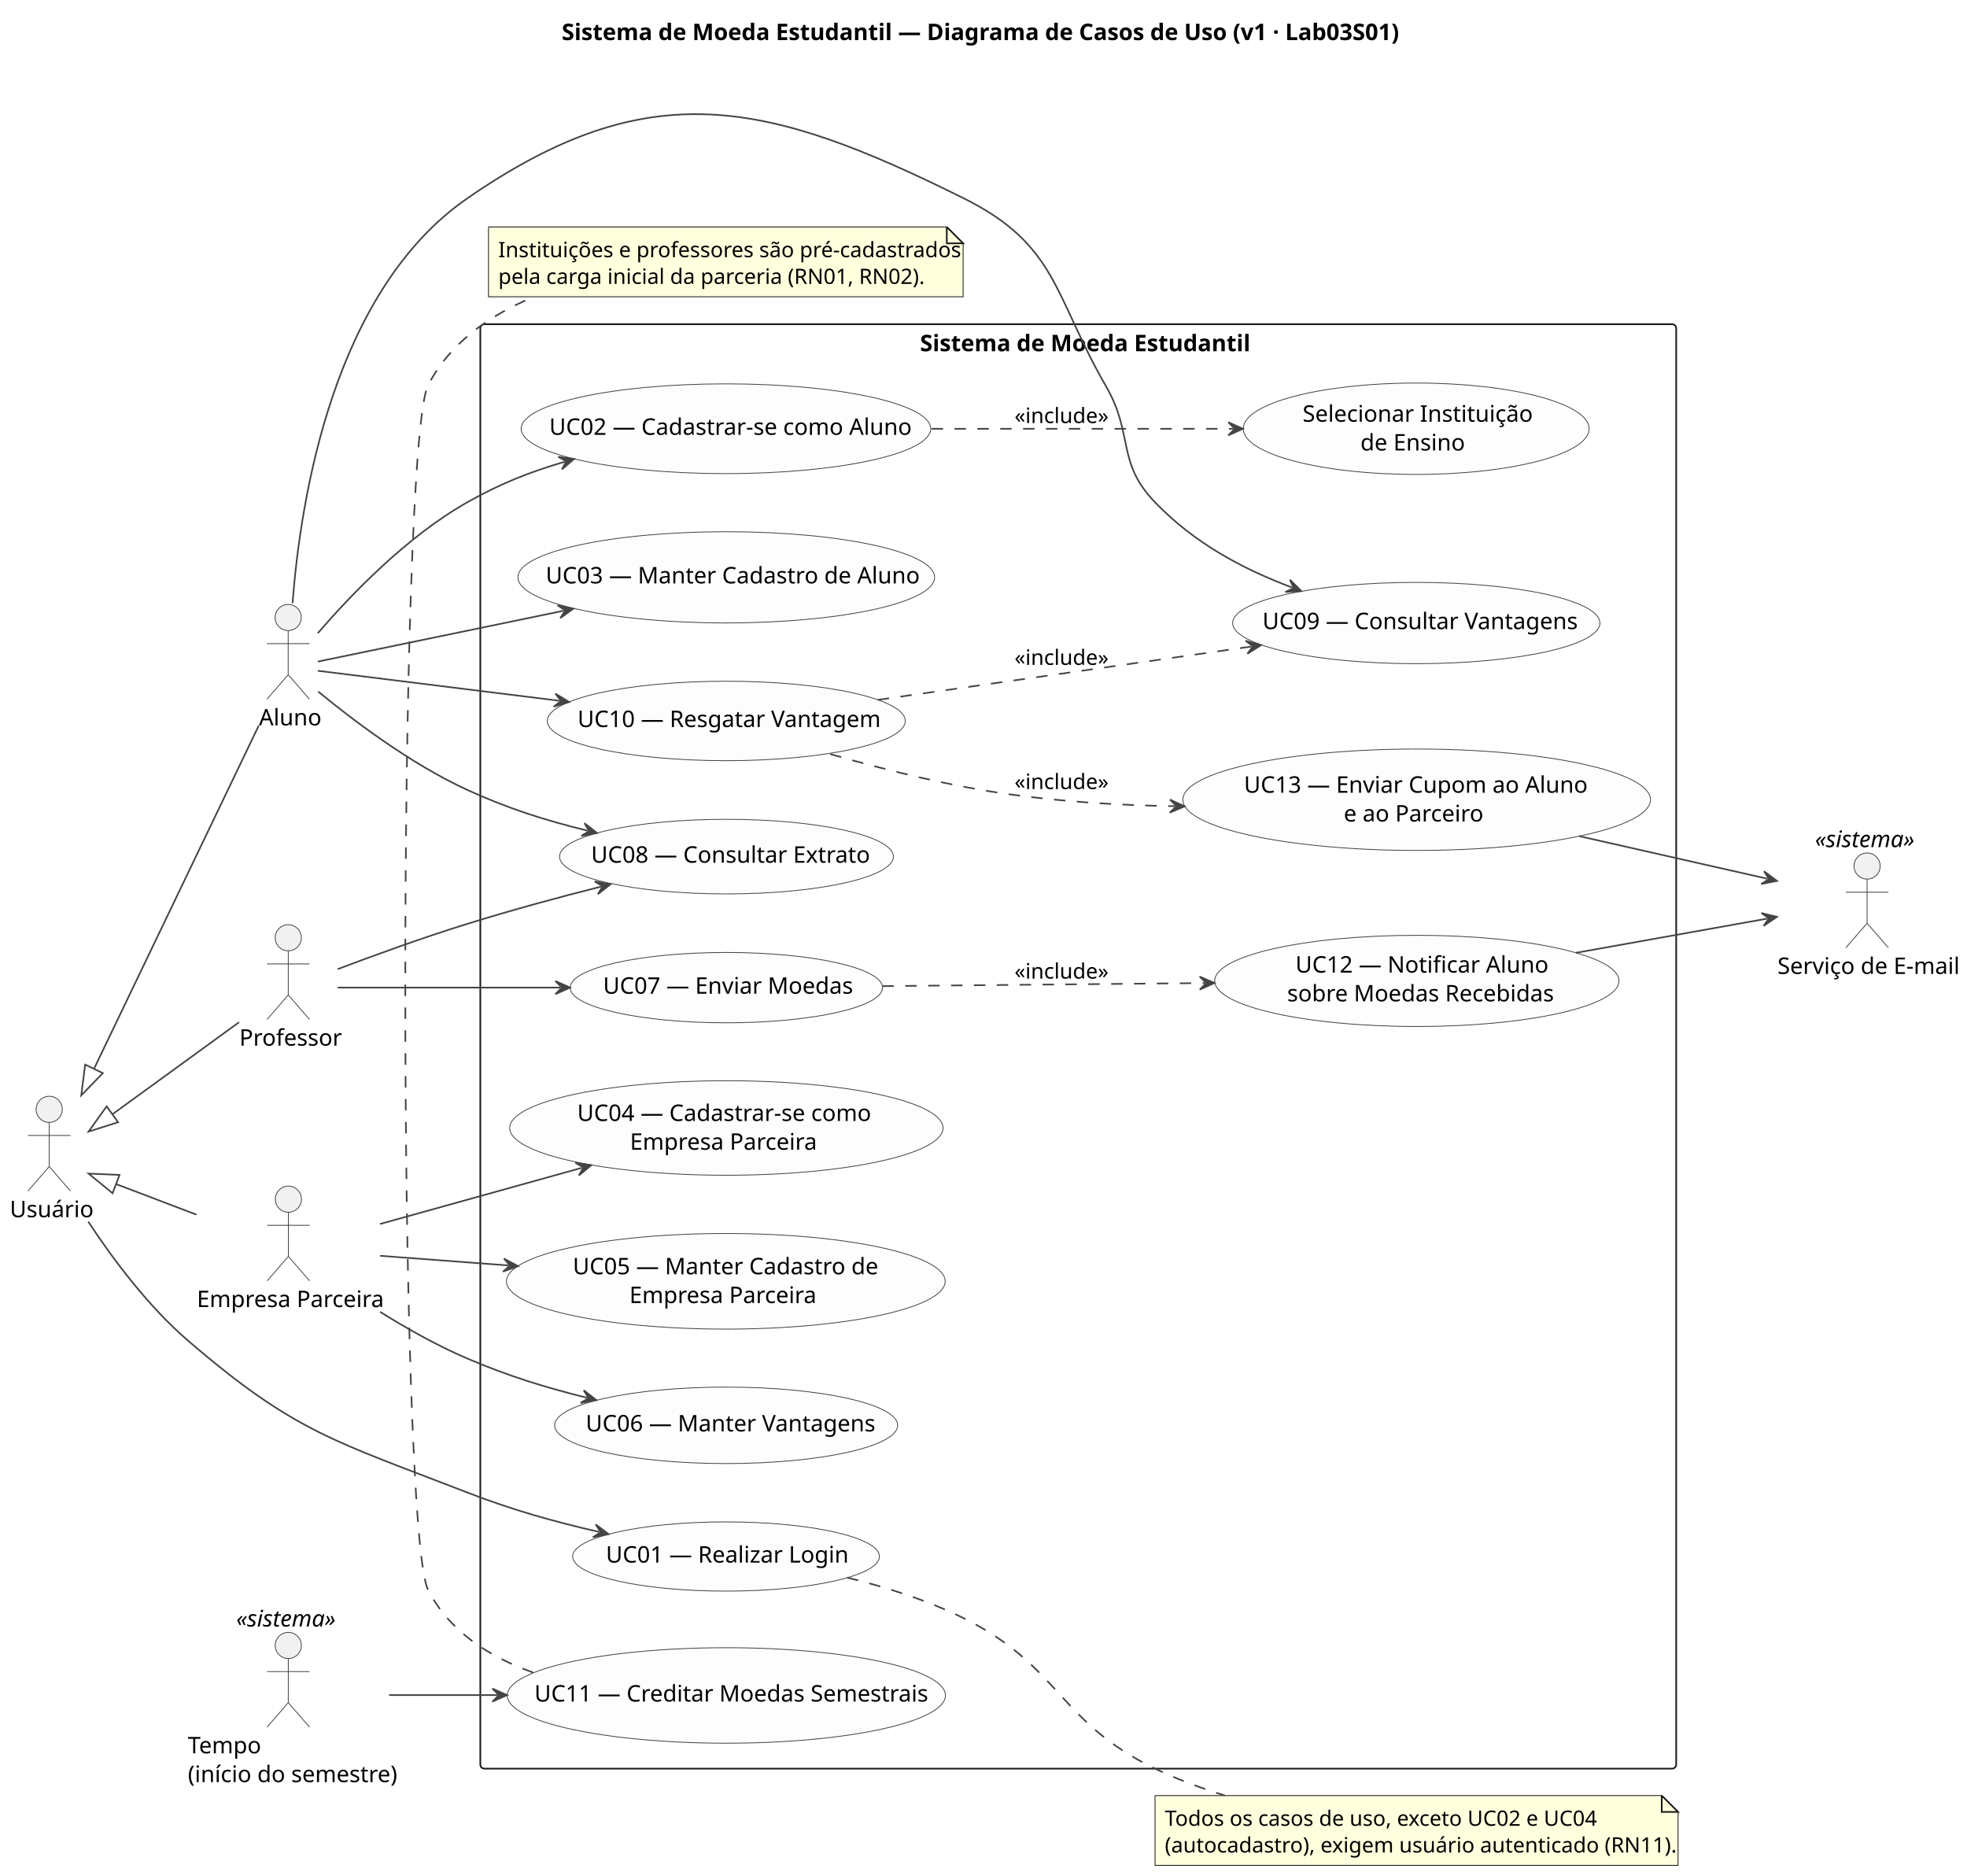
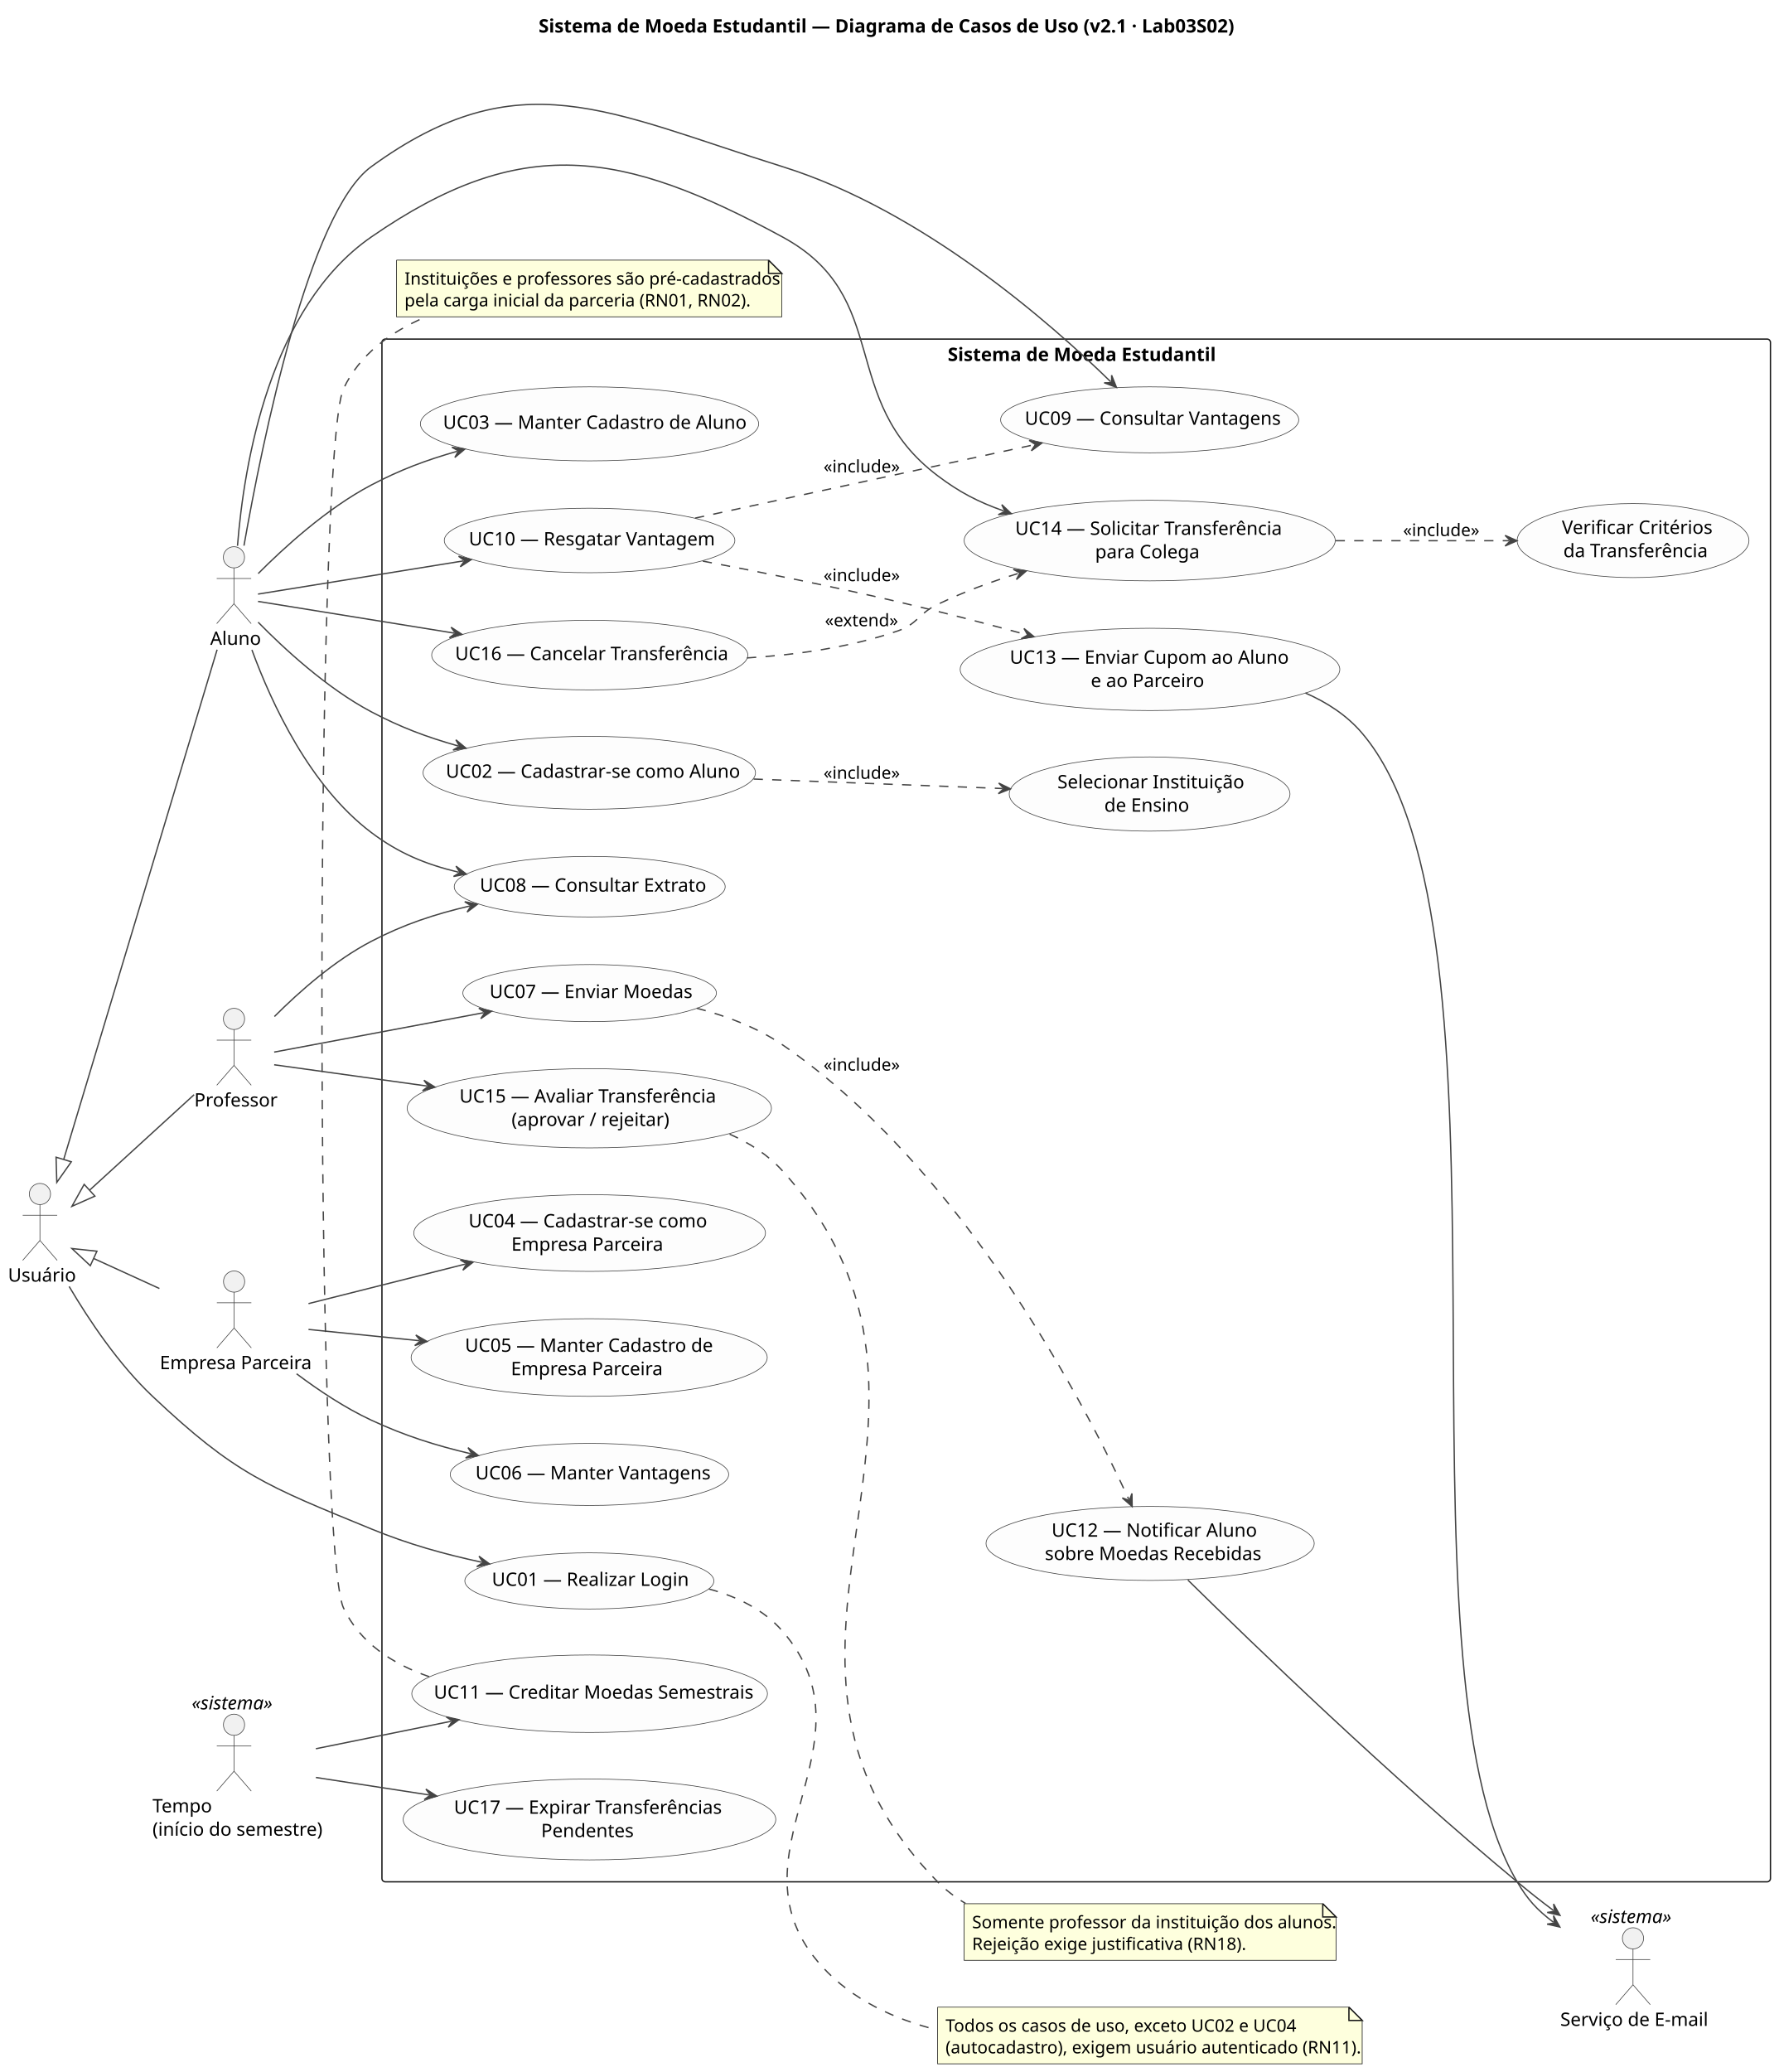
- <svg xmlns="http://www.w3.org/2000/svg" contentStyleType="text/css" height="1148px" preserveAspectRatio="none" style="width:1204px;height:1148px;background:#FFFFFF;" version="1.1" viewBox="0 0 1204 1148" width="1204px" zoomAndPan="magnify">
+ <svg xmlns="http://www.w3.org/2000/svg" contentStyleType="text/css" height="1562px" preserveAspectRatio="none" style="width:1341px;height:1562px;background:#FFFFFF;" version="1.1" viewBox="0 0 1341 1562" width="1341px" zoomAndPan="magnify">
  <defs />
  <g>
-     <text fill="#000000" font-family="sans-serif" font-size="14" font-weight="bold" lengthAdjust="spacing" textLength="503.036" x="343.834" y="24.533">Sistema de Moeda Estudantil — Diagrama de Casos de Uso (v1 · Lab03S01)</text>
+     <text fill="#000000" font-family="sans-serif" font-size="14" font-weight="bold" lengthAdjust="spacing" textLength="514.712" x="406.144" y="24.533">Sistema de Moeda Estudantil — Diagrama de Casos de Uso (v2.1 · Lab03S02)</text>
    <g id="cluster_Sistema de Moeda Estudantil">
-       <rect fill="none" height="884" rx="2.5" ry="2.5" style="stroke:#181818;stroke-width:1.0;" width="732" x="294" y="198.419" />
-       <text fill="#000000" font-family="sans-serif" font-size="14" font-weight="bold" lengthAdjust="spacing" textLength="193.71" x="563.145" y="214.953">Sistema de Moeda Estudantil</text>
+       <rect fill="none" height="1163" rx="2.5" ry="2.5" style="stroke:#181818;stroke-width:1.0;" width="1047" x="288" y="255.619" />
+       <text fill="#000000" font-family="sans-serif" font-size="14" font-weight="bold" lengthAdjust="spacing" textLength="193.71" x="714.645" y="272.153">Sistema de Moeda Estudantil</text>
    </g>
    <g id="elem_UC01">
-       <ellipse cx="444.405" cy="952.6" fill="#FDFDFD" rx="93.905" ry="21.181" style="stroke:#444444;stroke-width:0.5;" />
-       <text fill="#000000" font-family="sans-serif" font-size="14" lengthAdjust="spacing" textLength="147.068" x="370.871" y="956.329">UC01 — Realizar Login</text>
+       <ellipse cx="444.405" cy="1191.8" fill="#FDFDFD" rx="93.905" ry="21.181" style="stroke:#444444;stroke-width:0.5;" />
+       <text fill="#000000" font-family="sans-serif" font-size="14" lengthAdjust="spacing" textLength="147.068" x="370.871" y="1195.529">UC01 — Realizar Login</text>
    </g>
    <g id="elem_UC02">
-       <ellipse cx="444.349" cy="262.389" fill="#FDFDFD" rx="125.349" ry="27.47" style="stroke:#444444;stroke-width:0.5;" />
-       <text fill="#000000" font-family="sans-serif" font-size="14" lengthAdjust="spacing" textLength="216.31" x="336.195" y="266.118">UC02 — Cadastrar-se como Aluno</text>
+       <ellipse cx="444.349" cy="582.589" fill="#FDFDFD" rx="125.349" ry="27.47" style="stroke:#444444;stroke-width:0.5;" />
+       <text fill="#000000" font-family="sans-serif" font-size="14" lengthAdjust="spacing" textLength="216.31" x="336.195" y="586.318">UC02 — Cadastrar-se como Aluno</text>
    </g>
    <g id="elem_UC03">
-       <ellipse cx="444.54" cy="353.327" fill="#FDFDFD" rx="127.54" ry="27.908" style="stroke:#444444;stroke-width:0.5;" />
-       <text fill="#000000" font-family="sans-serif" font-size="14" lengthAdjust="spacing" textLength="220.999" x="334.04" y="357.056">UC03 — Manter Cadastro de Aluno</text>
+       <ellipse cx="444.54" cy="319.527" fill="#FDFDFD" rx="127.54" ry="27.908" style="stroke:#444444;stroke-width:0.5;" />
+       <text fill="#000000" font-family="sans-serif" font-size="14" lengthAdjust="spacing" textLength="220.999" x="334.04" y="323.256">UC03 — Manter Cadastro de Aluno</text>
    </g>
    <g id="elem_UC04">
-       <ellipse cx="444.609" cy="690.341" fill="#FDFDFD" rx="132.609" ry="28.922" style="stroke:#444444;stroke-width:0.5;" />
-       <text fill="#000000" font-family="sans-serif" font-size="14" lengthAdjust="spacing" textLength="176.613" x="353.303" y="686.053">UC04 — Cadastrar-se como</text>
-       <text fill="#000000" font-family="sans-serif" font-size="14" lengthAdjust="spacing" textLength="112.041" x="385.589" y="703.663">Empresa Parceira</text>
+       <ellipse cx="444.609" cy="929.541" fill="#FDFDFD" rx="132.609" ry="28.922" style="stroke:#444444;stroke-width:0.5;" />
+       <text fill="#000000" font-family="sans-serif" font-size="14" lengthAdjust="spacing" textLength="176.613" x="353.303" y="925.253">UC04 — Cadastrar-se como</text>
+       <text fill="#000000" font-family="sans-serif" font-size="14" lengthAdjust="spacing" textLength="112.041" x="385.589" y="942.862">Empresa Parceira</text>
    </g>
    <g id="elem_UC05">
-       <ellipse cx="444.272" cy="784.174" fill="#FDFDFD" rx="134.272" ry="29.254" style="stroke:#444444;stroke-width:0.5;" />
-       <text fill="#000000" font-family="sans-serif" font-size="14" lengthAdjust="spacing" textLength="181.303" x="350.62" y="779.886">UC05 — Manter Cadastro de</text>
-       <text fill="#000000" font-family="sans-serif" font-size="14" lengthAdjust="spacing" textLength="112.041" x="385.251" y="797.495">Empresa Parceira</text>
+       <ellipse cx="444.272" cy="1023.374" fill="#FDFDFD" rx="134.272" ry="29.254" style="stroke:#444444;stroke-width:0.5;" />
+       <text fill="#000000" font-family="sans-serif" font-size="14" lengthAdjust="spacing" textLength="181.303" x="350.62" y="1019.086">UC05 — Manter Cadastro de</text>
+       <text fill="#000000" font-family="sans-serif" font-size="14" lengthAdjust="spacing" textLength="112.041" x="385.251" y="1036.695">Empresa Parceira</text>
    </g>
    <g id="elem_UC06">
-       <ellipse cx="444.481" cy="872.316" fill="#FDFDFD" rx="104.981" ry="23.396" style="stroke:#444444;stroke-width:0.5;" />
-       <text fill="#000000" font-family="sans-serif" font-size="14" lengthAdjust="spacing" textLength="171.978" x="358.492" y="876.044">UC06 — Manter Vantagens</text>
+       <ellipse cx="444.481" cy="1111.515" fill="#FDFDFD" rx="104.981" ry="23.396" style="stroke:#444444;stroke-width:0.5;" />
+       <text fill="#000000" font-family="sans-serif" font-size="14" lengthAdjust="spacing" textLength="171.978" x="358.492" y="1115.244">UC06 — Manter Vantagens</text>
    </g>
    <g id="elem_UC07">
-       <ellipse cx="444.608" cy="604.441" fill="#FDFDFD" rx="95.609" ry="21.522" style="stroke:#444444;stroke-width:0.5;" />
-       <text fill="#000000" font-family="sans-serif" font-size="14" lengthAdjust="spacing" textLength="150.951" x="369.133" y="608.17">UC07 — Enviar Moedas</text>
+       <ellipse cx="444.608" cy="748.641" fill="#FDFDFD" rx="95.609" ry="21.522" style="stroke:#444444;stroke-width:0.5;" />
+       <text fill="#000000" font-family="sans-serif" font-size="14" lengthAdjust="spacing" textLength="150.951" x="369.133" y="752.37">UC07 — Enviar Moedas</text>
    </g>
    <g id="elem_UC08">
-       <ellipse cx="444.672" cy="524.254" fill="#FDFDFD" rx="102.172" ry="22.834" style="stroke:#444444;stroke-width:0.5;" />
-       <text fill="#000000" font-family="sans-serif" font-size="14" lengthAdjust="spacing" textLength="165.731" x="361.807" y="527.982">UC08 — Consultar Extrato</text>
+       <ellipse cx="444.672" cy="668.454" fill="#FDFDFD" rx="102.172" ry="22.834" style="stroke:#444444;stroke-width:0.5;" />
+       <text fill="#000000" font-family="sans-serif" font-size="14" lengthAdjust="spacing" textLength="165.731" x="361.807" y="672.182">UC08 — Consultar Extrato</text>
    </g>
    <g id="elem_UC09">
-       <ellipse cx="866.909" cy="381.301" fill="#FDFDFD" rx="112.409" ry="24.882" style="stroke:#444444;stroke-width:0.5;" />
-       <text fill="#000000" font-family="sans-serif" font-size="14" lengthAdjust="spacing" textLength="188.323" x="772.748" y="385.03">UC09 — Consultar Vantagens</text>
+       <ellipse cx="866.909" cy="316.501" fill="#FDFDFD" rx="112.409" ry="24.882" style="stroke:#444444;stroke-width:0.5;" />
+       <text fill="#000000" font-family="sans-serif" font-size="14" lengthAdjust="spacing" textLength="188.323" x="772.748" y="320.23">UC09 — Consultar Vantagens</text>
    </g>
    <g id="elem_UC10">
-       <ellipse cx="444.563" cy="441.232" fill="#FDFDFD" rx="109.563" ry="24.313" style="stroke:#444444;stroke-width:0.5;" />
-       <text fill="#000000" font-family="sans-serif" font-size="14" lengthAdjust="spacing" textLength="182.089" x="353.519" y="444.961">UC10 — Resgatar Vantagem</text>
+       <ellipse cx="444.563" cy="407.432" fill="#FDFDFD" rx="109.563" ry="24.313" style="stroke:#444444;stroke-width:0.5;" />
+       <text fill="#000000" font-family="sans-serif" font-size="14" lengthAdjust="spacing" textLength="182.089" x="353.519" y="411.161">UC10 — Resgatar Vantagem</text>
    </g>
    <g id="elem_UC11">
-       <ellipse cx="444.599" cy="1037.639" fill="#FDFDFD" rx="134.099" ry="29.22" style="stroke:#444444;stroke-width:0.5;" />
-       <text fill="#000000" font-family="sans-serif" font-size="14" lengthAdjust="spacing" textLength="234.972" x="327.113" y="1041.368">UC11 — Creditar Moedas Semestrais</text>
+       <ellipse cx="444.599" cy="1276.839" fill="#FDFDFD" rx="134.099" ry="29.22" style="stroke:#444444;stroke-width:0.5;" />
+       <text fill="#000000" font-family="sans-serif" font-size="14" lengthAdjust="spacing" textLength="234.972" x="327.113" y="1280.568">UC11 — Creditar Moedas Semestrais</text>
    </g>
    <g id="elem_UC12">
-       <ellipse cx="867.244" cy="600.323" fill="#FDFDFD" rx="123.744" ry="27.903" style="stroke:#444444;stroke-width:0.5;" />
-       <text fill="#000000" font-family="sans-serif" font-size="14" lengthAdjust="spacing" textLength="148.613" x="792.937" y="595.247">UC12 — Notificar Aluno</text>
-       <text fill="#000000" font-family="sans-serif" font-size="14" lengthAdjust="spacing" textLength="158.758" x="787.865" y="612.856">sobre Moedas Recebidas</text>
+       <ellipse cx="867.244" cy="1163.523" fill="#FDFDFD" rx="123.744" ry="27.903" style="stroke:#444444;stroke-width:0.5;" />
+       <text fill="#000000" font-family="sans-serif" font-size="14" lengthAdjust="spacing" textLength="148.613" x="792.937" y="1158.447">UC12 — Notificar Aluno</text>
+       <text fill="#000000" font-family="sans-serif" font-size="14" lengthAdjust="spacing" textLength="158.758" x="787.865" y="1176.056">sobre Moedas Recebidas</text>
    </g>
    <g id="elem_UC13">
-       <ellipse cx="867.135" cy="489.446" fill="#FDFDFD" rx="143.135" ry="31.027" style="stroke:#444444;stroke-width:0.5;" />
-       <text fill="#000000" font-family="sans-serif" font-size="14" lengthAdjust="spacing" textLength="205.434" x="761.418" y="485.158">UC13 — Enviar Cupom ao Aluno</text>
-       <text fill="#000000" font-family="sans-serif" font-size="14" lengthAdjust="spacing" textLength="83.269" x="822.5" y="502.768">e ao Parceiro</text>
+       <ellipse cx="867.135" cy="504.646" fill="#FDFDFD" rx="143.135" ry="31.027" style="stroke:#444444;stroke-width:0.5;" />
+       <text fill="#000000" font-family="sans-serif" font-size="14" lengthAdjust="spacing" textLength="205.434" x="761.418" y="500.358">UC13 — Enviar Cupom ao Aluno</text>
+       <text fill="#000000" font-family="sans-serif" font-size="14" lengthAdjust="spacing" textLength="83.269" x="822.5" y="517.968">e ao Parceiro</text>
    </g>
    <g id="elem_UCInst">
-       <ellipse cx="866.853" cy="262.388" fill="#FDFDFD" rx="105.853" ry="27.969" style="stroke:#444444;stroke-width:0.5;" />
-       <text fill="#000000" font-family="sans-serif" font-size="14" lengthAdjust="spacing" textLength="133.075" x="797.315" y="258.1">Selecionar Instituição</text>
-       <text fill="#000000" font-family="sans-serif" font-size="14" lengthAdjust="spacing" textLength="62.269" x="832.718" y="275.709">de Ensino</text>
+       <ellipse cx="866.853" cy="598.588" fill="#FDFDFD" rx="105.853" ry="27.969" style="stroke:#444444;stroke-width:0.5;" />
+       <text fill="#000000" font-family="sans-serif" font-size="14" lengthAdjust="spacing" textLength="133.075" x="797.315" y="594.3">Selecionar Instituição</text>
+       <text fill="#000000" font-family="sans-serif" font-size="14" lengthAdjust="spacing" textLength="62.269" x="832.718" y="611.909">de Ensino</text>
+     </g>
+     <g id="elem_UC14">
+       <ellipse cx="866.925" cy="407.504" fill="#FDFDFD" rx="139.925" ry="30.385" style="stroke:#444444;stroke-width:0.5;" />
+       <text fill="#000000" font-family="sans-serif" font-size="14" lengthAdjust="spacing" textLength="196.848" x="765.501" y="403.216">UC14 — Solicitar Transferência</text>
+       <text fill="#000000" font-family="sans-serif" font-size="14" lengthAdjust="spacing" textLength="76.275" x="825.787" y="420.826">para Colega</text>
+     </g>
+     <g id="elem_UC15">
+       <ellipse cx="444.353" cy="835.49" fill="#FDFDFD" rx="137.353" ry="29.871" style="stroke:#444444;stroke-width:0.5;" />
+       <text fill="#000000" font-family="sans-serif" font-size="14" lengthAdjust="spacing" textLength="189.848" x="346.429" y="831.202">UC15 — Avaliar Transferência</text>
+       <text fill="#000000" font-family="sans-serif" font-size="14" lengthAdjust="spacing" textLength="111.255" x="385.726" y="848.811">(aprovar / rejeitar)</text>
+     </g>
+     <g id="elem_UC16">
+       <ellipse cx="444.703" cy="493.86" fill="#FDFDFD" rx="119.203" ry="26.241" style="stroke:#444444;stroke-width:0.5;" />
+       <text fill="#000000" font-family="sans-serif" font-size="14" lengthAdjust="spacing" textLength="203.082" x="343.162" y="497.589">UC16 — Cancelar Transferência</text>
+     </g>
+     <g id="elem_UC17">
+       <ellipse cx="444.501" cy="1371.62" fill="#FDFDFD" rx="140.501" ry="30.5" style="stroke:#444444;stroke-width:0.5;" />
+       <text fill="#000000" font-family="sans-serif" font-size="14" lengthAdjust="spacing" textLength="198.399" x="342.301" y="1367.331">UC17 — Expirar Transferências</text>
+       <text fill="#000000" font-family="sans-serif" font-size="14" lengthAdjust="spacing" textLength="66.944" x="408.029" y="1384.941">Pendentes</text>
+     </g>
+     <g id="elem_UCCrit">
+       <ellipse cx="1231.394" cy="407.523" fill="#FDFDFD" rx="87.394" ry="27.903" style="stroke:#444444;stroke-width:0.5;" />
+       <text fill="#000000" font-family="sans-serif" font-size="14" lengthAdjust="spacing" textLength="107.352" x="1177.718" y="402.447">Verificar Critérios</text>
+       <text fill="#000000" font-family="sans-serif" font-size="14" lengthAdjust="spacing" textLength="105.055" x="1178.867" y="420.056">da Transferência</text>
    </g>
    <g id="elem_Usuario">
-       <ellipse cx="30.121" cy="678.919" fill="#F1F1F1" rx="8" ry="8" style="stroke:#444444;stroke-width:0.5;" />
-       <path d="M30.121,686.919 L30.121,713.919 M17.121,694.919 L43.121,694.919 M30.121,713.919 L17.121,728.919 M30.121,713.919 L43.121,728.919 " fill="none" style="stroke:#444444;stroke-width:0.5;" />
-       <text fill="#000000" font-family="sans-serif" font-size="14" lengthAdjust="spacing" textLength="48.241" x="6" y="744.953">Usuário</text>
+       <ellipse cx="30.121" cy="900.119" fill="#F1F1F1" rx="8" ry="8" style="stroke:#444444;stroke-width:0.5;" />
+       <path d="M30.121,908.119 L30.121,935.119 M17.121,916.119 L43.121,916.119 M30.121,935.119 L17.121,950.119 M30.121,935.119 L43.121,950.119 " fill="none" style="stroke:#444444;stroke-width:0.5;" />
+       <text fill="#000000" font-family="sans-serif" font-size="14" lengthAdjust="spacing" textLength="48.241" x="6" y="966.153">Usuário</text>
    </g>
    <g id="elem_Aluno">
-       <ellipse cx="176.403" cy="377.919" fill="#F1F1F1" rx="8" ry="8" style="stroke:#444444;stroke-width:0.5;" />
-       <path d="M176.403,385.919 L176.403,412.919 M163.403,393.919 L189.403,393.919 M176.403,412.919 L163.403,427.919 M176.403,412.919 L189.403,427.919 " fill="none" style="stroke:#444444;stroke-width:0.5;" />
-       <text fill="#000000" font-family="sans-serif" font-size="14" lengthAdjust="spacing" textLength="35.807" x="158.5" y="443.953">Aluno</text>
+       <ellipse cx="176.403" cy="420.119" fill="#F1F1F1" rx="8" ry="8" style="stroke:#444444;stroke-width:0.5;" />
+       <path d="M176.403,428.119 L176.403,455.119 M163.403,436.119 L189.403,436.119 M176.403,455.119 L163.403,470.119 M176.403,455.119 L189.403,470.119 " fill="none" style="stroke:#444444;stroke-width:0.5;" />
+       <text fill="#000000" font-family="sans-serif" font-size="14" lengthAdjust="spacing" textLength="35.807" x="158.5" y="486.153">Aluno</text>
    </g>
    <g id="elem_Professor">
-       <ellipse cx="176.455" cy="573.919" fill="#F1F1F1" rx="8" ry="8" style="stroke:#444444;stroke-width:0.5;" />
-       <path d="M176.455,581.919 L176.455,608.919 M163.455,589.919 L189.455,589.919 M176.455,608.919 L163.455,623.919 M176.455,608.919 L189.455,623.919 " fill="none" style="stroke:#444444;stroke-width:0.5;" />
-       <text fill="#000000" font-family="sans-serif" font-size="14" lengthAdjust="spacing" textLength="59.91" x="146.5" y="639.953">Professor</text>
+       <ellipse cx="176.455" cy="768.119" fill="#F1F1F1" rx="8" ry="8" style="stroke:#444444;stroke-width:0.5;" />
+       <path d="M176.455,776.119 L176.455,803.119 M163.455,784.119 L189.455,784.119 M176.455,803.119 L163.455,818.119 M176.455,803.119 L189.455,818.119 " fill="none" style="stroke:#444444;stroke-width:0.5;" />
+       <text fill="#000000" font-family="sans-serif" font-size="14" lengthAdjust="spacing" textLength="59.91" x="146.5" y="834.153">Professor</text>
    </g>
    <g id="elem_Empresa">
-       <ellipse cx="176.52" cy="733.919" fill="#F1F1F1" rx="8" ry="8" style="stroke:#444444;stroke-width:0.5;" />
-       <path d="M176.52,741.919 L176.52,768.919 M163.52,749.919 L189.52,749.919 M176.52,768.919 L163.52,783.919 M176.52,768.919 L189.52,783.919 " fill="none" style="stroke:#444444;stroke-width:0.5;" />
-       <text fill="#000000" font-family="sans-serif" font-size="14" lengthAdjust="spacing" textLength="112.041" x="120.5" y="799.953">Empresa Parceira</text>
+       <ellipse cx="176.52" cy="966.119" fill="#F1F1F1" rx="8" ry="8" style="stroke:#444444;stroke-width:0.5;" />
+       <path d="M176.52,974.119 L176.52,1001.119 M163.52,982.119 L189.52,982.119 M176.52,1001.119 L163.52,1016.119 M176.52,1001.119 L189.52,1016.119 " fill="none" style="stroke:#444444;stroke-width:0.5;" />
+       <text fill="#000000" font-family="sans-serif" font-size="14" lengthAdjust="spacing" textLength="112.041" x="120.5" y="1032.153">Empresa Parceira</text>
    </g>
    <g id="elem_Email">
-       <ellipse cx="1142.852" cy="530.029" fill="#F1F1F1" rx="8" ry="8" style="stroke:#444444;stroke-width:0.5;" />
-       <path d="M1142.852,538.029 L1142.852,565.029 M1129.852,546.029 L1155.852,546.029 M1142.852,565.029 L1129.852,580.029 M1142.852,565.029 L1155.852,580.029 " fill="none" style="stroke:#444444;stroke-width:0.5;" />
-       <text fill="#000000" font-family="sans-serif" font-size="14" lengthAdjust="spacing" textLength="109.703" x="1088" y="596.062">Serviço de E-mail</text>
-       <text fill="#000000" font-family="sans-serif" font-size="14" font-style="italic" lengthAdjust="spacing" textLength="63.807" x="1110.948" y="518.453">«sistema»</text>
+       <ellipse cx="1231.352" cy="1461.229" fill="#F1F1F1" rx="8" ry="8" style="stroke:#444444;stroke-width:0.5;" />
+       <path d="M1231.352,1469.229 L1231.352,1496.229 M1218.352,1477.229 L1244.352,1477.229 M1231.352,1496.229 L1218.352,1511.229 M1231.352,1496.229 L1244.352,1511.229 " fill="none" style="stroke:#444444;stroke-width:0.5;" />
+       <text fill="#000000" font-family="sans-serif" font-size="14" lengthAdjust="spacing" textLength="109.703" x="1176.5" y="1527.262">Serviço de E-mail</text>
+       <text fill="#000000" font-family="sans-serif" font-size="14" font-style="italic" lengthAdjust="spacing" textLength="63.807" x="1199.448" y="1449.653">«sistema»</text>
    </g>
    <g id="elem_Tempo">
-       <ellipse cx="176.465" cy="1007.029" fill="#F1F1F1" rx="8" ry="8" style="stroke:#444444;stroke-width:0.5;" />
-       <path d="M176.465,1015.029 L176.465,1042.029 M163.465,1023.029 L189.465,1023.029 M176.465,1042.029 L163.465,1057.029 M176.465,1042.029 L189.465,1057.029 " fill="none" style="stroke:#444444;stroke-width:0.5;" />
-       <text fill="#000000" font-family="sans-serif" font-size="14" lengthAdjust="spacing" textLength="43.572" x="115" y="1073.062">Tempo</text>
-       <text fill="#000000" font-family="sans-serif" font-size="14" lengthAdjust="spacing" textLength="122.931" x="115" y="1090.671">(início do semestre)</text>
-       <text fill="#000000" font-family="sans-serif" font-size="14" font-style="italic" lengthAdjust="spacing" textLength="63.807" x="144.562" y="995.453">«sistema»</text>
-     </g>
-     <g id="elem_GMN47">
-       <path d="M707,1098.919 L707,1141.622 L1027.152,1141.622 L1027.152,1108.919 L1017.152,1098.919 L707,1098.919 " fill="#FEFFDD" style="stroke:#181818;stroke-width:0.5;" />
-       <path d="M1017.152,1098.919 L1017.152,1108.919 L1027.152,1108.919 L1017.152,1098.919 " fill="#FEFFDD" style="stroke:#181818;stroke-width:1.0;" />
-       <text fill="#000000" font-family="sans-serif" font-size="13" lengthAdjust="spacing" textLength="263.752" x="713" y="1117.415">Todos os casos de uso, exceto UC02 e UC04</text>
-       <text fill="#000000" font-family="sans-serif" font-size="13" lengthAdjust="spacing" textLength="299.152" x="713" y="1133.766">(autocadastro), exigem usuário autenticado (RN11).</text>
-     </g>
-     <g id="elem_GMN50">
-       <path d="M299,138.919 L299,181.623 L589.528,181.623 L589.528,148.919 L579.528,138.919 L299,138.919 " fill="#FEFFDD" style="stroke:#181818;stroke-width:0.5;" />
-       <path d="M579.528,138.919 L579.528,148.919 L589.528,148.919 L579.528,138.919 " fill="#FEFFDD" style="stroke:#181818;stroke-width:1.0;" />
-       <text fill="#000000" font-family="sans-serif" font-size="13" lengthAdjust="spacing" textLength="269.528" x="305" y="157.415">Instituições e professores são pré-cadastrados</text>
-       <text fill="#000000" font-family="sans-serif" font-size="13" lengthAdjust="spacing" textLength="255.061" x="305" y="173.766">pela carga inicial da parceria (RN01, RN02).</text>
+       <ellipse cx="176.465" cy="1300.229" fill="#F1F1F1" rx="8" ry="8" style="stroke:#444444;stroke-width:0.5;" />
+       <path d="M176.465,1308.229 L176.465,1335.229 M163.465,1316.229 L189.465,1316.229 M176.465,1335.229 L163.465,1350.229 M176.465,1335.229 L189.465,1350.229 " fill="none" style="stroke:#444444;stroke-width:0.5;" />
+       <text fill="#000000" font-family="sans-serif" font-size="14" lengthAdjust="spacing" textLength="43.572" x="115" y="1366.262">Tempo</text>
+       <text fill="#000000" font-family="sans-serif" font-size="14" lengthAdjust="spacing" textLength="122.931" x="115" y="1383.871">(início do semestre)</text>
+       <text fill="#000000" font-family="sans-serif" font-size="14" font-style="italic" lengthAdjust="spacing" textLength="63.807" x="144.562" y="1288.653">«sistema»</text>
+     </g>
+     <g id="elem_GMN52">
+       <path d="M727,1435.119 L727,1477.822 L1007.429,1477.822 L1007.429,1445.119 L997.429,1435.119 L727,1435.119 " fill="#FEFFDD" style="stroke:#181818;stroke-width:0.5;" />
+       <path d="M997.429,1435.119 L997.429,1445.119 L1007.429,1445.119 L997.429,1435.119 " fill="#FEFFDD" style="stroke:#181818;stroke-width:1.0;" />
+       <text fill="#000000" font-family="sans-serif" font-size="13" lengthAdjust="spacing" textLength="259.429" x="733" y="1453.614">Somente professor da instituição dos alunos.</text>
+       <text fill="#000000" font-family="sans-serif" font-size="13" lengthAdjust="spacing" textLength="201.583" x="733" y="1469.966">Rejeição exige justificativa (RN18).</text>
+     </g>
+     <g id="elem_GMN61">
+       <path d="M707,1513.119 L707,1555.822 L1027.152,1555.822 L1027.152,1523.119 L1017.152,1513.119 L707,1513.119 " fill="#FEFFDD" style="stroke:#181818;stroke-width:0.5;" />
+       <path d="M1017.152,1513.119 L1017.152,1523.119 L1027.152,1523.119 L1017.152,1513.119 " fill="#FEFFDD" style="stroke:#181818;stroke-width:1.0;" />
+       <text fill="#000000" font-family="sans-serif" font-size="13" lengthAdjust="spacing" textLength="263.752" x="713" y="1531.614">Todos os casos de uso, exceto UC02 e UC04</text>
+       <text fill="#000000" font-family="sans-serif" font-size="13" lengthAdjust="spacing" textLength="299.152" x="713" y="1547.966">(autocadastro), exigem usuário autenticado (RN11).</text>
+     </g>
+     <g id="elem_GMN64">
+       <path d="M299,196.119 L299,238.822 L589.528,238.822 L589.528,206.119 L579.528,196.119 L299,196.119 " fill="#FEFFDD" style="stroke:#181818;stroke-width:0.5;" />
+       <path d="M579.528,196.119 L579.528,206.119 L589.528,206.119 L579.528,196.119 " fill="#FEFFDD" style="stroke:#181818;stroke-width:1.0;" />
+       <text fill="#000000" font-family="sans-serif" font-size="13" lengthAdjust="spacing" textLength="269.528" x="305" y="214.614">Instituições e professores são pré-cadastrados</text>
+       <text fill="#000000" font-family="sans-serif" font-size="13" lengthAdjust="spacing" textLength="255.061" x="305" y="230.966">pela carga inicial da parceria (RN01, RN02).</text>
    </g>
    <g id="link_Usuario_Aluno">
-       <path d="M57.531,654.153 C85.791,595.293 131.09,500.929 158.37,444.109 " fill="none" id="Usuario-backto-Aluno" style="stroke:#444444;stroke-width:1.0;" />
-       <polygon fill="none" points="49.74,670.379,62.94,656.75,52.122,651.556,49.74,670.379" style="stroke:#444444;stroke-width:1.0;" />
+       <path d="M48.018,874.103 C75.178,783.873 136.59,579.879 163.71,489.769 " fill="none" id="Usuario-backto-Aluno" style="stroke:#444444;stroke-width:1.0;" />
+       <polygon fill="none" points="42.83,891.339,53.764,875.833,42.273,872.374,42.83,891.339" style="stroke:#444444;stroke-width:1.0;" />
    </g>
    <g id="link_Usuario_Professor">
-       <path d="M68.782,681.969 C93.832,663.769 119.21,645.319 146.35,625.599 " fill="none" id="Usuario-backto-Professor" style="stroke:#444444;stroke-width:1.0;" />
-       <polygon fill="none" points="54.22,692.549,72.309,686.823,65.256,677.115,54.22,692.549" style="stroke:#444444;stroke-width:1.0;" />
+       <path d="M67.511,897.27 C92.561,874.39 119.21,850.039 146.35,825.249 " fill="none" id="Usuario-backto-Professor" style="stroke:#444444;stroke-width:1.0;" />
+       <polygon fill="none" points="54.22,909.409,71.557,901.7,63.464,892.84,54.22,909.409" style="stroke:#444444;stroke-width:1.0;" />
    </g>
    <g id="link_Usuario_Empresa">
-       <path d="M71.043,724.661 C88.833,731.431 97.31,734.659 120.2,743.369 " fill="none" id="Usuario-backto-Empresa" style="stroke:#444444;stroke-width:1.0;" />
-       <polygon fill="none" points="54.22,718.259,68.909,730.269,73.177,719.054,54.22,718.259" style="stroke:#444444;stroke-width:1.0;" />
+       <path d="M70.591,948.701 C88.381,956.831 97.31,960.909 120.2,971.359 " fill="none" id="Usuario-backto-Empresa" style="stroke:#444444;stroke-width:1.0;" />
+       <polygon fill="none" points="54.22,941.219,68.097,954.158,73.085,943.244,54.22,941.219" style="stroke:#444444;stroke-width:1.0;" />
    </g>
    <g id="link_Usuario_UC01">
-       <path d="M54.01,747.669 C69.24,770.749 90.82,799.609 115,820.419 C180.58,876.849 205.36,882.099 286,913.419 C313.57,924.129 339.171,931.272 366.681,937.562 " fill="none" id="Usuario-to-UC01" style="stroke:#444444;stroke-width:1.0;" />
-       <polygon fill="#444444" points="372.53,938.899,364.648,932.994,367.656,937.785,362.865,940.793,372.53,938.899" style="stroke:#444444;stroke-width:1.0;" />
+       <path d="M52.13,969.809 C67.28,995.449 89.47,1028.529 115,1052.619 C177.37,1111.469 200.67,1120.059 280,1152.619 C308.21,1164.199 334.765,1171.552 363.265,1177.712 " fill="none" id="Usuario-to-UC01" style="stroke:#444444;stroke-width:1.0;" />
+       <polygon fill="#444444" points="369.13,1178.979,361.178,1173.168,364.243,1177.923,359.488,1180.988,369.13,1178.979" style="stroke:#444444;stroke-width:1.0;" />
    </g>
    <g id="link_Aluno_UC02">
-       <path d="M194.51,387.539 C214.22,364.649 248.8,328.419 286,307.419 C306.06,296.099 323.434,289.123 345.694,282.573 " fill="none" id="Aluno-to-UC02" style="stroke:#444444;stroke-width:1.0;" />
-       <polygon fill="#444444" points="351.45,280.879,341.687,279.583,346.653,282.291,343.945,287.257,351.45,280.879" style="stroke:#444444;stroke-width:1.0;" />
+       <path d="M194.65,469.059 C213.73,488.529 246.32,518.819 280,536.619 C302.03,548.259 321.556,555.597 345.566,562.387 " fill="none" id="Aluno-to-UC02" style="stroke:#444444;stroke-width:1.0;" />
+       <polygon fill="#444444" points="351.34,564.019,343.768,557.721,346.529,562.659,341.591,565.419,351.34,564.019" style="stroke:#444444;stroke-width:1.0;" />
    </g>
    <g id="link_Aluno_UC03">
-       <path d="M194.54,404.899 C225.68,398.459 287.914,385.584 345.044,373.774 " fill="none" id="Aluno-to-UC03" style="stroke:#444444;stroke-width:1.0;" />
-       <polygon fill="#444444" points="350.92,372.559,341.297,370.464,346.024,373.572,342.916,378.298,350.92,372.559" style="stroke:#444444;stroke-width:1.0;" />
+       <path d="M194.69,432.399 C213.8,413.169 246.43,383.239 280,365.619 C301.8,354.179 321.009,346.952 344.759,340.192 " fill="none" id="Aluno-to-UC03" style="stroke:#444444;stroke-width:1.0;" />
+       <polygon fill="#444444" points="350.53,338.549,340.779,337.166,345.721,339.918,342.969,344.86,350.53,338.549" style="stroke:#444444;stroke-width:1.0;" />
    </g>
    <g id="link_Aluno_UC08">
-       <path d="M194.75,423.229 C215.23,440.099 251.03,467.389 286,483.419 C310.92,494.839 333.731,502.066 359.701,508.406 " fill="none" id="Aluno-to-UC08" style="stroke:#444444;stroke-width:1.0;" />
-       <polygon fill="#444444" points="365.53,509.829,357.735,503.809,360.673,508.644,355.838,511.581,365.53,509.829" style="stroke:#444444;stroke-width:1.0;" />
+       <path d="M189.95,489.929 C204.86,530.549 233.77,592.789 280,627.619 C300.68,643.209 320.776,651.516 345.837,657.546 " fill="none" id="Aluno-to-UC08" style="stroke:#444444;stroke-width:1.0;" />
+       <polygon fill="#444444" points="351.67,658.949,343.856,652.955,346.809,657.78,341.984,660.733,351.67,658.949" style="stroke:#444444;stroke-width:1.0;" />
    </g>
    <g id="link_Aluno_UC09">
-       <path d="M179.06,369.189 C183.98,304.749 204.16,177.969 286,121.419 C397.15,44.609 469.03,61.249 590,121.419 C647.38,149.959 644.95,180.919 677,236.419 C694.13,266.089 683.21,282.769 707,307.419 C731.31,332.619 760.259,347.983 790.949,359.613 " fill="none" id="Aluno-to-UC09" style="stroke:#444444;stroke-width:1.0;" />
-       <polygon fill="#444444" points="796.56,361.739,789.562,354.81,791.885,359.968,786.727,362.291,796.56,361.739" style="stroke:#444444;stroke-width:1.0;" />
+       <path d="M183.97,411.349 C197.84,332.549 233.04,159.759 280,125.619 C391.44,44.609 458.49,84.549 590,125.619 C695.96,158.709 792.765,244.13 837.555,287.82 " fill="none" id="Aluno-to-UC09" style="stroke:#444444;stroke-width:1.0;" />
+       <polygon fill="#444444" points="841.85,292.009,838.201,282.862,838.271,288.518,832.614,288.588,841.85,292.009" style="stroke:#444444;stroke-width:1.0;" />
    </g>
    <g id="link_Aluno_UC10">
-       <path d="M194.54,410.529 C225.22,414.339 285.846,421.861 342.436,428.881 " fill="none" id="Aluno-to-UC10" style="stroke:#444444;stroke-width:1.0;" />
-       <polygon fill="#444444" points="348.39,429.619,339.951,424.542,343.428,429.004,338.966,432.481,348.39,429.619" style="stroke:#444444;stroke-width:1.0;" />
+       <path d="M194.54,447.859 C226.48,442.699 291.407,432.206 349.397,422.836 " fill="none" id="Aluno-to-UC10" style="stroke:#444444;stroke-width:1.0;" />
+       <polygon fill="#444444" points="355.32,421.879,345.797,419.366,350.384,422.677,347.073,427.264,355.32,421.879" style="stroke:#444444;stroke-width:1.0;" />
    </g>
    <g id="link_Professor_UC07">
-       <path d="M206.73,604.419 C240.8,604.419 292.86,604.419 342.95,604.419 " fill="none" id="Professor-to-UC07" style="stroke:#444444;stroke-width:1.0;" />
-       <polygon fill="#444444" points="348.95,604.419,339.95,600.419,343.95,604.419,339.95,608.419,348.95,604.419" style="stroke:#444444;stroke-width:1.0;" />
+       <path d="M206.73,793.129 C245.87,785.769 310.733,773.578 364.733,763.428 " fill="none" id="Professor-to-UC07" style="stroke:#444444;stroke-width:1.0;" />
+       <polygon fill="#444444" points="370.63,762.319,361.046,760.051,365.716,763.243,362.524,767.913,370.63,762.319" style="stroke:#444444;stroke-width:1.0;" />
    </g>
    <g id="link_Professor_UC08">
-       <path d="M206.73,593.099 C228.43,584.899 258.84,573.819 286,565.419 C314.48,556.609 340.413,549.572 367.913,542.611 " fill="none" id="Professor-to-UC08" style="stroke:#444444;stroke-width:1.0;" />
-       <polygon fill="#444444" points="373.73,541.139,364.024,539.47,368.883,542.366,365.986,547.225,373.73,541.139" style="stroke:#444444;stroke-width:1.0;" />
+       <path d="M206.93,766.319 C226.02,747.209 252.41,723.999 280,709.619 C304.65,696.769 327.687,689.181 354.247,682.991 " fill="none" id="Professor-to-UC08" style="stroke:#444444;stroke-width:1.0;" />
+       <polygon fill="#444444" points="360.09,681.629,350.417,679.777,355.221,682.764,352.233,687.568,360.09,681.629" style="stroke:#444444;stroke-width:1.0;" />
    </g>
    <g id="link_Empresa_UC04">
-       <path d="M232.62,749.089 C269.97,738.689 314.209,726.387 356.159,714.717 " fill="none" id="Empresa-to-UC04" style="stroke:#444444;stroke-width:1.0;" />
-       <polygon fill="#444444" points="361.94,713.109,352.197,711.668,357.123,714.449,354.341,719.375,361.94,713.109" style="stroke:#444444;stroke-width:1.0;" />
+       <path d="M232.62,982.739 C268.45,973.709 310.122,963.216 350.952,952.926 " fill="none" id="Empresa-to-UC04" style="stroke:#444444;stroke-width:1.0;" />
+       <polygon fill="#444444" points="356.77,951.459,347.065,949.78,351.922,952.681,349.02,957.538,356.77,951.459" style="stroke:#444444;stroke-width:1.0;" />
    </g>
    <g id="link_Empresa_UC05">
-       <path d="M232.62,768.559 C257.27,770.419 281.447,772.24 311.167,774.47 " fill="none" id="Empresa-to-UC05" style="stroke:#444444;stroke-width:1.0;" />
-       <polygon fill="#444444" points="317.15,774.919,308.474,770.257,312.164,774.545,307.876,778.235,317.15,774.919" style="stroke:#444444;stroke-width:1.0;" />
+       <path d="M232.62,1002.209 C258.64,1004.859 284.831,1007.513 316.131,1010.693 " fill="none" id="Empresa-to-UC05" style="stroke:#444444;stroke-width:1.0;" />
+       <polygon fill="#444444" points="322.1,1011.299,313.55,1006.41,317.126,1010.794,312.742,1014.369,322.1,1011.299" style="stroke:#444444;stroke-width:1.0;" />
    </g>
    <g id="link_Empresa_UC06">
-       <path d="M232.65,802.869 C249.25,813.219 267.88,823.679 286,831.419 C310.94,842.079 333.506,849.065 359.236,855.445 " fill="none" id="Empresa-to-UC06" style="stroke:#444444;stroke-width:1.0;" />
-       <polygon fill="#444444" points="365.06,856.889,357.287,850.841,360.207,855.686,355.362,858.606,365.06,856.889" style="stroke:#444444;stroke-width:1.0;" />
+       <path d="M223.64,1035.639 C240.51,1048.309 260.3,1061.449 280,1070.619 C305.21,1082.349 328.38,1089.641 354.901,1095.901 " fill="none" id="Empresa-to-UC06" style="stroke:#444444;stroke-width:1.0;" />
+       <polygon fill="#444444" points="360.74,1097.279,352.9,1091.319,355.874,1096.131,351.062,1099.105,360.74,1097.279" style="stroke:#444444;stroke-width:1.0;" />
    </g>
    <g id="link_Tempo_UC11">
-       <path d="M238.19,1037.419 C259.81,1037.419 279.1,1037.419 304.38,1037.419 " fill="none" id="Tempo-to-UC11" style="stroke:#444444;stroke-width:1.0;" />
-       <polygon fill="#444444" points="310.38,1037.419,301.38,1033.419,305.38,1037.419,301.38,1041.419,310.38,1037.419" style="stroke:#444444;stroke-width:1.0;" />
+       <path d="M238.19,1318.299 C270.09,1311.819 304.07,1304.924 340.16,1297.594 " fill="none" id="Tempo-to-UC11" style="stroke:#444444;stroke-width:1.0;" />
+       <polygon fill="#444444" points="346.04,1296.399,336.424,1294.271,341.14,1297.395,338.016,1302.111,346.04,1296.399" style="stroke:#444444;stroke-width:1.0;" />
+     </g>
+     <g id="link_Aluno_UC14">
+       <path d="M179.08,411.469 C183.94,349.809 203.33,231.659 280,178.619 C393.31,100.229 468.9,112.899 590,178.619 C673.86,224.129 630.85,301.129 707,358.619 C723.37,370.979 737.233,378.25 756.893,385.2 " fill="none" id="Aluno-to-UC14" style="stroke:#444444;stroke-width:1.0;" />
+       <polygon fill="#444444" points="762.55,387.199,755.398,380.428,757.836,385.533,752.731,387.971,762.55,387.199" style="stroke:#444444;stroke-width:1.0;" />
+     </g>
+     <g id="link_Aluno_UC16">
+       <path d="M194.54,453.379 C225.22,458.329 285.877,468.143 342.467,477.283 " fill="none" id="Aluno-to-UC16" style="stroke:#444444;stroke-width:1.0;" />
+       <polygon fill="#444444" points="348.39,478.239,340.143,472.856,343.454,477.442,338.867,480.753,348.39,478.239" style="stroke:#444444;stroke-width:1.0;" />
+     </g>
+     <g id="link_Professor_UC15">
+       <path d="M206.73,802.689 C236.15,806.779 277.497,812.533 322.107,818.733 " fill="none" id="Professor-to-UC15" style="stroke:#444444;stroke-width:1.0;" />
+       <polygon fill="#444444" points="328.05,819.559,319.686,814.359,323.098,818.871,318.585,822.282,328.05,819.559" style="stroke:#444444;stroke-width:1.0;" />
+     </g>
+     <g id="link_Tempo_UC17">
+       <path d="M238.19,1339.969 C265.26,1344.149 292.13,1348.284 323.5,1353.124 " fill="none" id="Tempo-to-UC17" style="stroke:#444444;stroke-width:1.0;" />
+       <polygon fill="#444444" points="329.43,1354.039,321.145,1348.714,324.488,1353.277,319.925,1356.62,329.43,1354.039" style="stroke:#444444;stroke-width:1.0;" />
+     </g>
+     <g id="link_UC14_UCCrit">
+       <path d="M1007.12,407.619 C1053.14,407.619 1097,407.619 1137.91,407.619 " fill="none" id="UC14-to-UCCrit" style="stroke:#444444;stroke-width:1.0;stroke-dasharray:7.0,7.0;" />
+       <polygon fill="#444444" points="1143.91,407.619,1134.91,403.619,1138.91,407.619,1134.91,411.619,1143.91,407.619" style="stroke:#444444;stroke-width:1.0;" />
+       <text fill="#000000" font-family="sans-serif" font-size="13" lengthAdjust="spacing" textLength="55.656" x="1058" y="404.115">«include»</text>
+     </g>
+     <g id="link_UC16_UC14">
+       <path d="M563.26,495.989 C600.46,493.709 641.19,487.999 677,475.619 C692.15,470.379 692.51,462.449 707,455.619 C728,445.719 745.776,439.065 768.146,432.175 " fill="none" id="UC16-to-UC14" style="stroke:#444444;stroke-width:1.0;stroke-dasharray:7.0,7.0;" />
+       <polygon fill="#444444" points="773.88,430.409,764.101,429.236,769.101,431.881,766.456,436.881,773.88,430.409" style="stroke:#444444;stroke-width:1.0;" />
+       <text fill="#000000" font-family="sans-serif" font-size="13" lengthAdjust="spacing" textLength="53.492" x="622" y="472.115">«extend»</text>
+     </g>
+     <g id="link_UC15_GMN52">
+       <path d="M550.13,854.959 C565.12,861.629 579.11,870.589 590,882.619 C753.62,1063.399 536.29,1244.519 707,1418.619 C713.26,1424.999 720.39,1430.389 728.07,1434.929 " fill="none" id="UC15-GMN52" style="stroke:#444444;stroke-width:1.0;stroke-dasharray:7.0,7.0;" />
    </g>
    <g id="link_UC02_UCInst">
-       <path d="M570.24,262.419 C630.9,262.419 697,262.419 754.82,262.419 " fill="none" id="UC02-to-UCInst" style="stroke:#444444;stroke-width:1.0;stroke-dasharray:7.0,7.0;" />
-       <polygon fill="#444444" points="760.82,262.419,751.82,258.419,755.82,262.419,751.82,266.419,760.82,262.419" style="stroke:#444444;stroke-width:1.0;" />
-       <text fill="#000000" font-family="sans-serif" font-size="13" lengthAdjust="spacing" textLength="55.656" x="621" y="258.914">«include»</text>
+       <path d="M568.26,587.289 C629.71,589.629 697.304,592.201 755.944,594.431 " fill="none" id="UC02-to-UCInst" style="stroke:#444444;stroke-width:1.0;stroke-dasharray:7.0,7.0;" />
+       <polygon fill="#444444" points="761.94,594.659,753.098,590.32,756.944,594.469,752.794,598.314,761.94,594.659" style="stroke:#444444;stroke-width:1.0;" />
+       <text fill="#000000" font-family="sans-serif" font-size="13" lengthAdjust="spacing" textLength="55.656" x="621" y="587.115">«include»</text>
    </g>
    <g id="link_UC07_UC12">
-       <path d="M540.13,603.519 C600.19,602.949 672.53,602.256 737.34,601.646 " fill="none" id="UC07-to-UC12" style="stroke:#444444;stroke-width:1.0;stroke-dasharray:7.0,7.0;" />
-       <polygon fill="#444444" points="743.34,601.589,734.303,597.674,738.34,601.636,734.378,605.674,743.34,601.589" style="stroke:#444444;stroke-width:1.0;" />
-       <text fill="#000000" font-family="sans-serif" font-size="13" lengthAdjust="spacing" textLength="55.656" x="621" y="598.914">«include»</text>
+       <path d="M525.39,760.069 C547.64,765.849 570.92,774.549 590,787.619 C726.78,881.319 818.803,1060.213 851.173,1130.263 " fill="none" id="UC07-to-UC12" style="stroke:#444444;stroke-width:1.0;stroke-dasharray:7.0,7.0;" />
+       <polygon fill="#444444" points="853.69,1135.709,853.546,1125.862,851.593,1131.17,846.284,1129.217,853.69,1135.709" style="stroke:#444444;stroke-width:1.0;" />
+       <text fill="#000000" font-family="sans-serif" font-size="13" lengthAdjust="spacing" textLength="55.656" x="621" y="807.115">«include»</text>
    </g>
    <g id="link_UC10_UC13">
-       <path d="M508.19,461.479 C541.1,471.009 582.32,481.409 620,486.419 C653.87,490.929 684.601,492.805 719.081,493.405 " fill="none" id="UC10-to-UC13" style="stroke:#444444;stroke-width:1.0;stroke-dasharray:7.0,7.0;" />
-       <polygon fill="#444444" points="725.08,493.509,716.151,489.353,720.081,493.422,716.012,497.352,725.08,493.509" style="stroke:#444444;stroke-width:1.0;" />
-       <text fill="#000000" font-family="sans-serif" font-size="13" lengthAdjust="spacing" textLength="55.656" x="621" y="482.914">«include»</text>
+       <path d="M529.91,422.979 C573.91,431.339 628.52,442.279 677,453.619 C710.75,461.519 741.823,469.633 773.963,478.443 " fill="none" id="UC10-to-UC13" style="stroke:#444444;stroke-width:1.0;stroke-dasharray:7.0,7.0;" />
+       <polygon fill="#444444" points="779.75,480.029,772.128,473.792,774.928,478.708,770.013,481.508,779.75,480.029" style="stroke:#444444;stroke-width:1.0;" />
+       <text fill="#000000" font-family="sans-serif" font-size="13" lengthAdjust="spacing" textLength="55.656" x="621" y="438.115">«include»</text>
    </g>
    <g id="link_UC10_UC09">
-       <path d="M537.26,428.329 C606.74,418.409 695.9,405.687 765.95,395.697 " fill="none" id="UC10-to-UC09" style="stroke:#444444;stroke-width:1.0;stroke-dasharray:7.0,7.0;" />
-       <polygon fill="#444444" points="771.89,394.849,762.415,392.16,766.94,395.555,763.545,400.08,771.89,394.849" style="stroke:#444444;stroke-width:1.0;" />
-       <text fill="#000000" font-family="sans-serif" font-size="13" lengthAdjust="spacing" textLength="55.656" x="621" y="406.914">«include»</text>
+       <path d="M524.1,390.609 C598.74,374.459 704.556,351.559 779.776,335.279 " fill="none" id="UC10-to-UC09" style="stroke:#444444;stroke-width:1.0;stroke-dasharray:7.0,7.0;" />
+       <polygon fill="#444444" points="785.64,334.009,775.997,332.004,780.753,335.067,777.69,339.823,785.64,334.009" style="stroke:#444444;stroke-width:1.0;" />
+       <text fill="#000000" font-family="sans-serif" font-size="13" lengthAdjust="spacing" textLength="55.656" x="621" y="356.115">«include»</text>
    </g>
    <g id="link_UC12_Email">
-       <path d="M964.6,583.139 C1005.89,575.759 1046.653,568.464 1081.763,562.194 " fill="none" id="UC12-to-Email" style="stroke:#444444;stroke-width:1.0;" />
-       <polygon fill="#444444" points="1087.67,561.139,1078.107,558.784,1082.748,562.018,1079.513,566.659,1087.67,561.139" style="stroke:#444444;stroke-width:1.0;" />
+       <path d="M895.69,1191.099 C944.4,1239.009 1049.27,1340.209 1144,1418.619 C1154.22,1427.079 1160.619,1432.171 1171.479,1440.311 " fill="none" id="UC12-to-Email" style="stroke:#444444;stroke-width:1.0;" />
+       <polygon fill="#444444" points="1176.28,1443.909,1171.477,1435.311,1172.279,1440.911,1166.679,1441.712,1176.28,1443.909" style="stroke:#444444;stroke-width:1.0;" />
    </g>
    <g id="link_UC13_Email">
-       <path d="M966.53,511.719 C1007.34,520.949 1047.258,529.985 1081.818,537.805 " fill="none" id="UC13-to-Email" style="stroke:#444444;stroke-width:1.0;" />
-       <polygon fill="#444444" points="1087.67,539.129,1079.775,533.242,1082.793,538.026,1078.009,541.044,1087.67,539.129" style="stroke:#444444;stroke-width:1.0;" />
-     </g>
-     <g id="link_UC01_GMN47">
-       <path d="M518.52,965.489 C542.08,971.289 567.82,979.379 590,990.419 C649.22,1019.889 647.45,1053.619 707,1082.419 C720.41,1088.909 735.01,1094.329 749.75,1098.859 " fill="none" id="UC01-GMN47" style="stroke:#444444;stroke-width:1.0;stroke-dasharray:7.0,7.0;" />
-     </g>
-     <g id="link_UC11_GMN50">
-       <path d="M326.33,1023.609 C299.41,1014.049 274.95,998.379 262,972.919 C243.44,936.419 243.44,272.419 262,235.919 C275.05,210.249 299.19,193.289 325.73,182.099 " fill="none" id="UC11-GMN50" style="stroke:#444444;stroke-width:1.0;stroke-dasharray:7.0,7.0;" />
+       <path d="M984.36,522.439 C1000.59,529.499 1015.59,539.229 1027,552.619 C1152.98,700.399 1045.15,1251.469 1144,1418.619 C1151.89,1431.969 1158.962,1439.787 1171.402,1449.127 " fill="none" id="UC13-to-Email" style="stroke:#444444;stroke-width:1.0;" />
+       <polygon fill="#444444" points="1176.2,1452.729,1171.404,1444.127,1172.201,1449.727,1166.601,1450.524,1176.2,1452.729" style="stroke:#444444;stroke-width:1.0;" />
+     </g>
+     <g id="link_UC01_GMN61">
+       <path d="M534.55,1197.869 C555.47,1203.549 575.79,1213.279 590,1229.619 C664.31,1315.059 543.63,1399.019 620,1482.619 C642.74,1507.519 674.16,1522.119 706.95,1530.379 " fill="none" id="UC01-GMN61" style="stroke:#444444;stroke-width:1.0;stroke-dasharray:7.0,7.0;" />
+     </g>
+     <g id="link_UC11_GMN64">
+       <path d="M323.71,1264.029 C296.16,1254.479 271.37,1238.519 259,1212.119 C237.34,1165.879 237.34,339.359 259,293.119 C271.02,267.459 294.19,250.479 320.19,239.269 " fill="none" id="UC11-GMN64" style="stroke:#444444;stroke-width:1.0;stroke-dasharray:7.0,7.0;" />
    </g>
  </g>
</svg>
